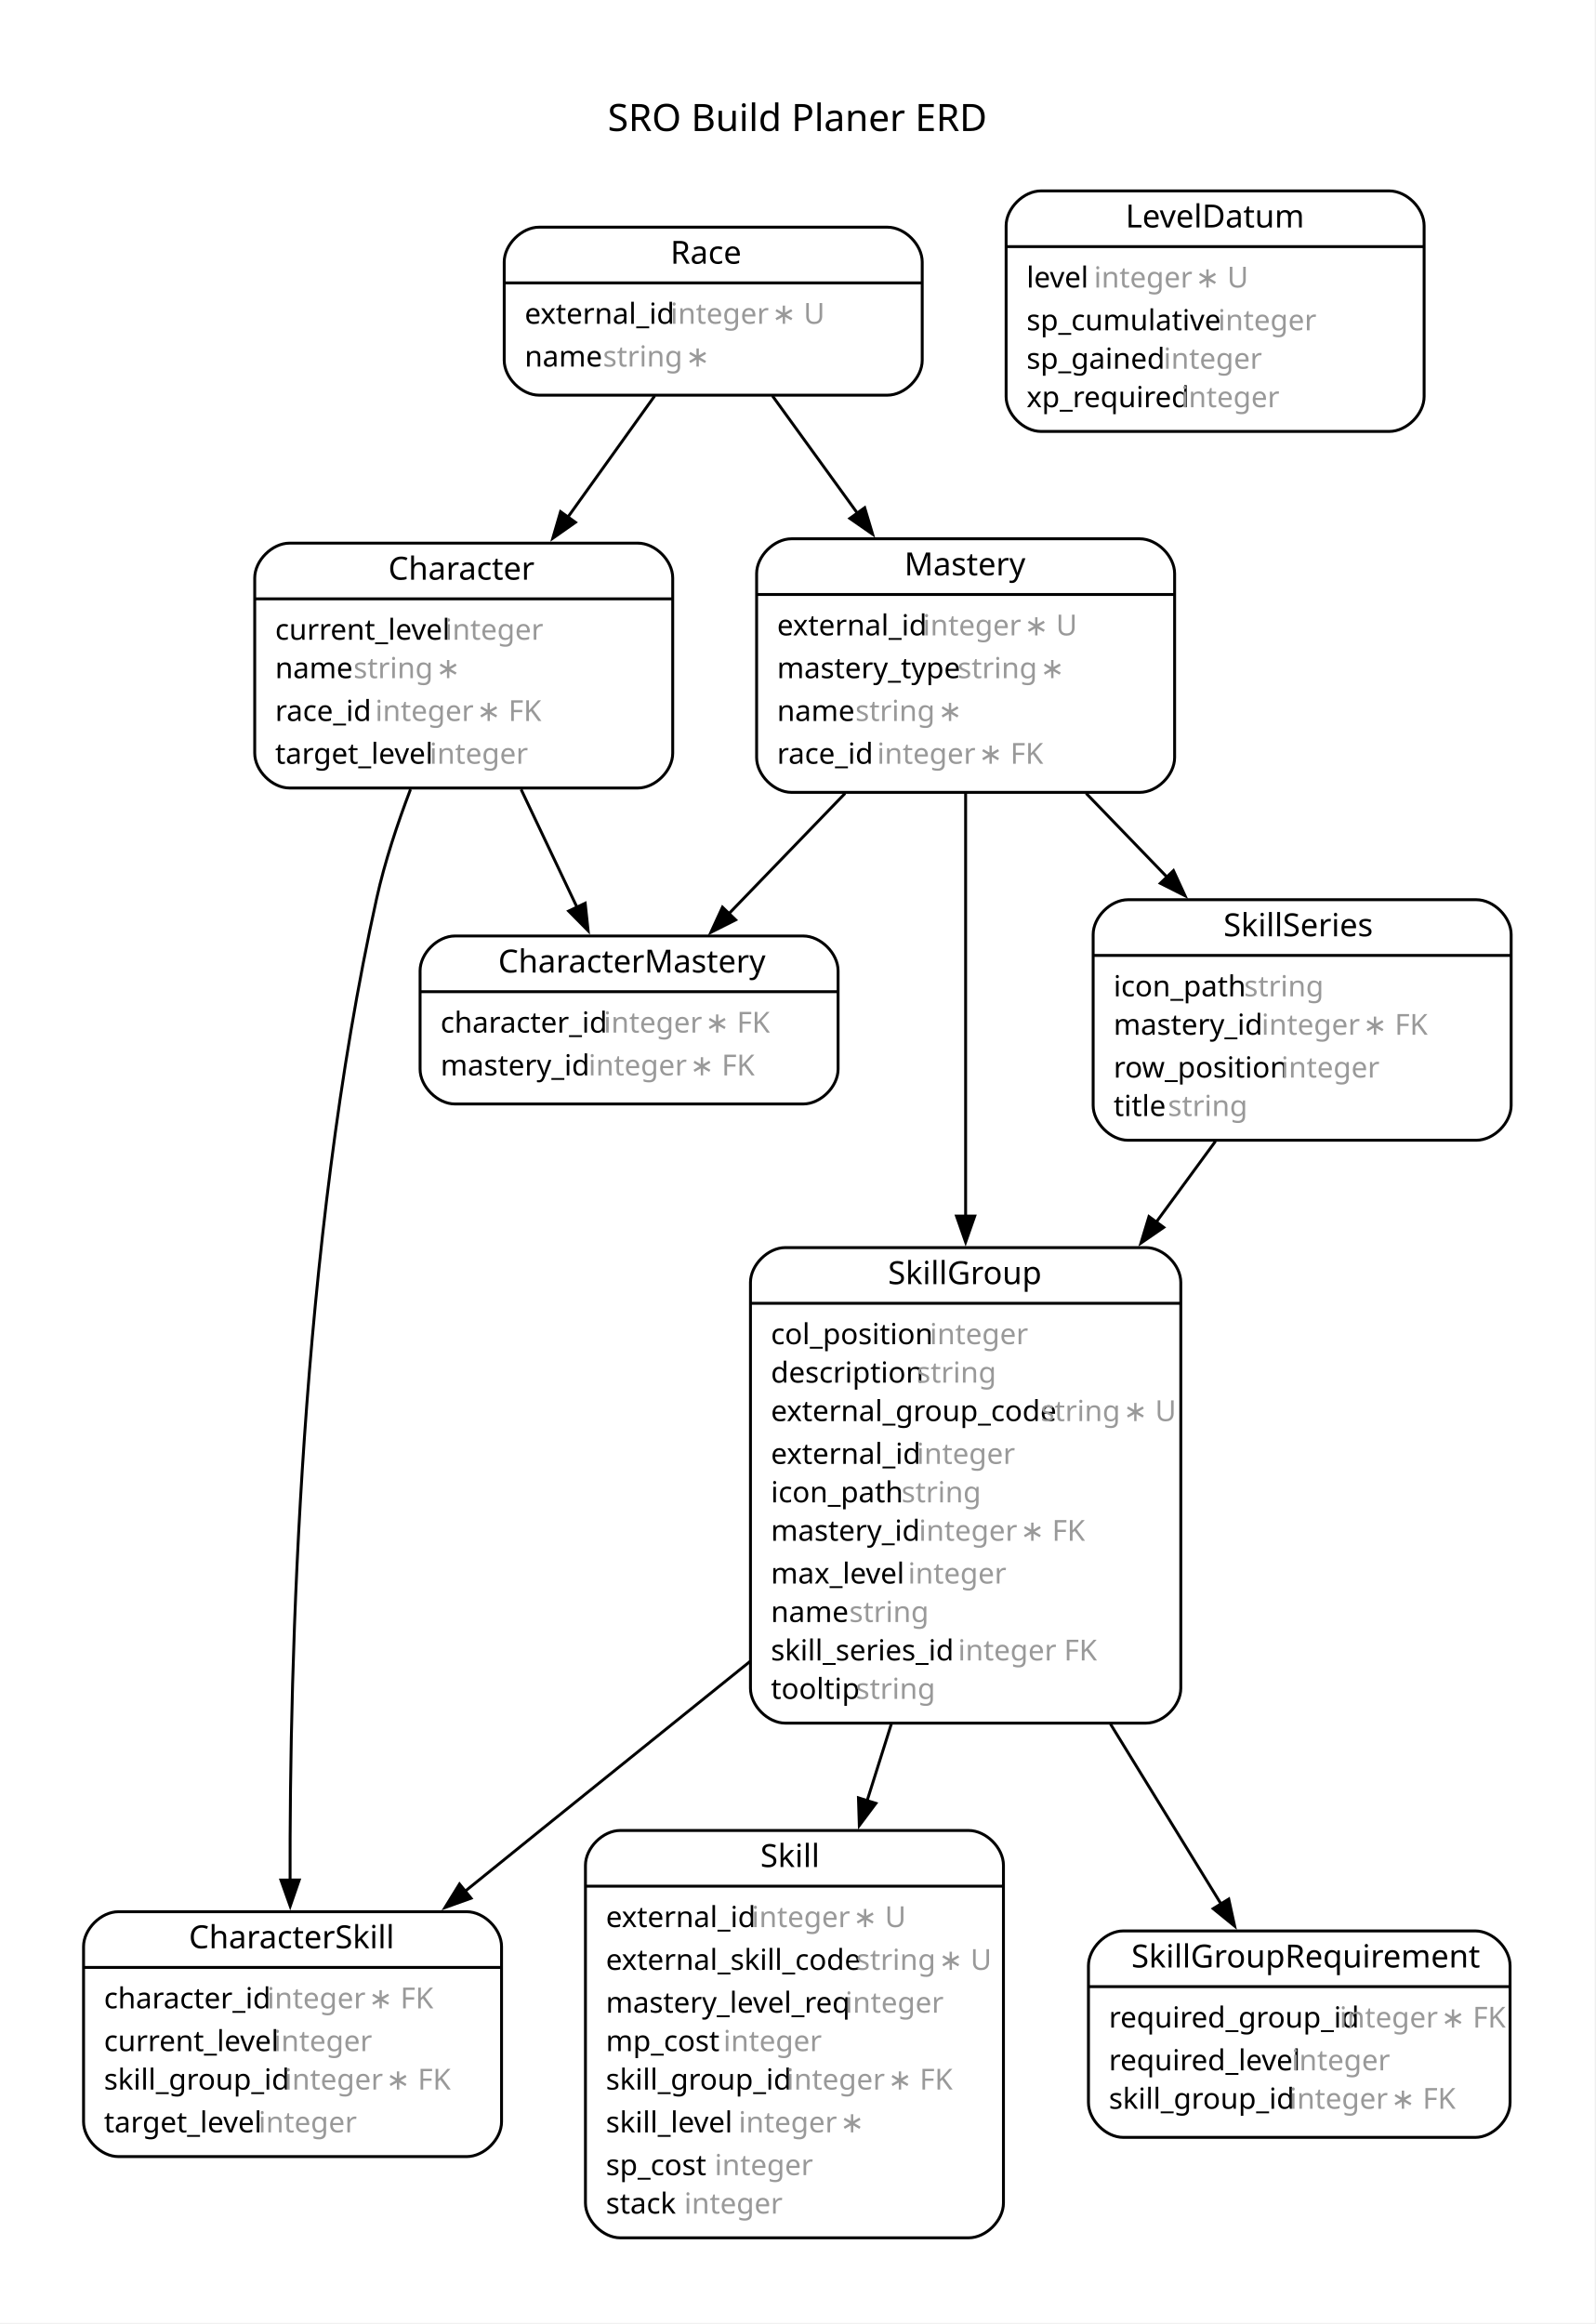
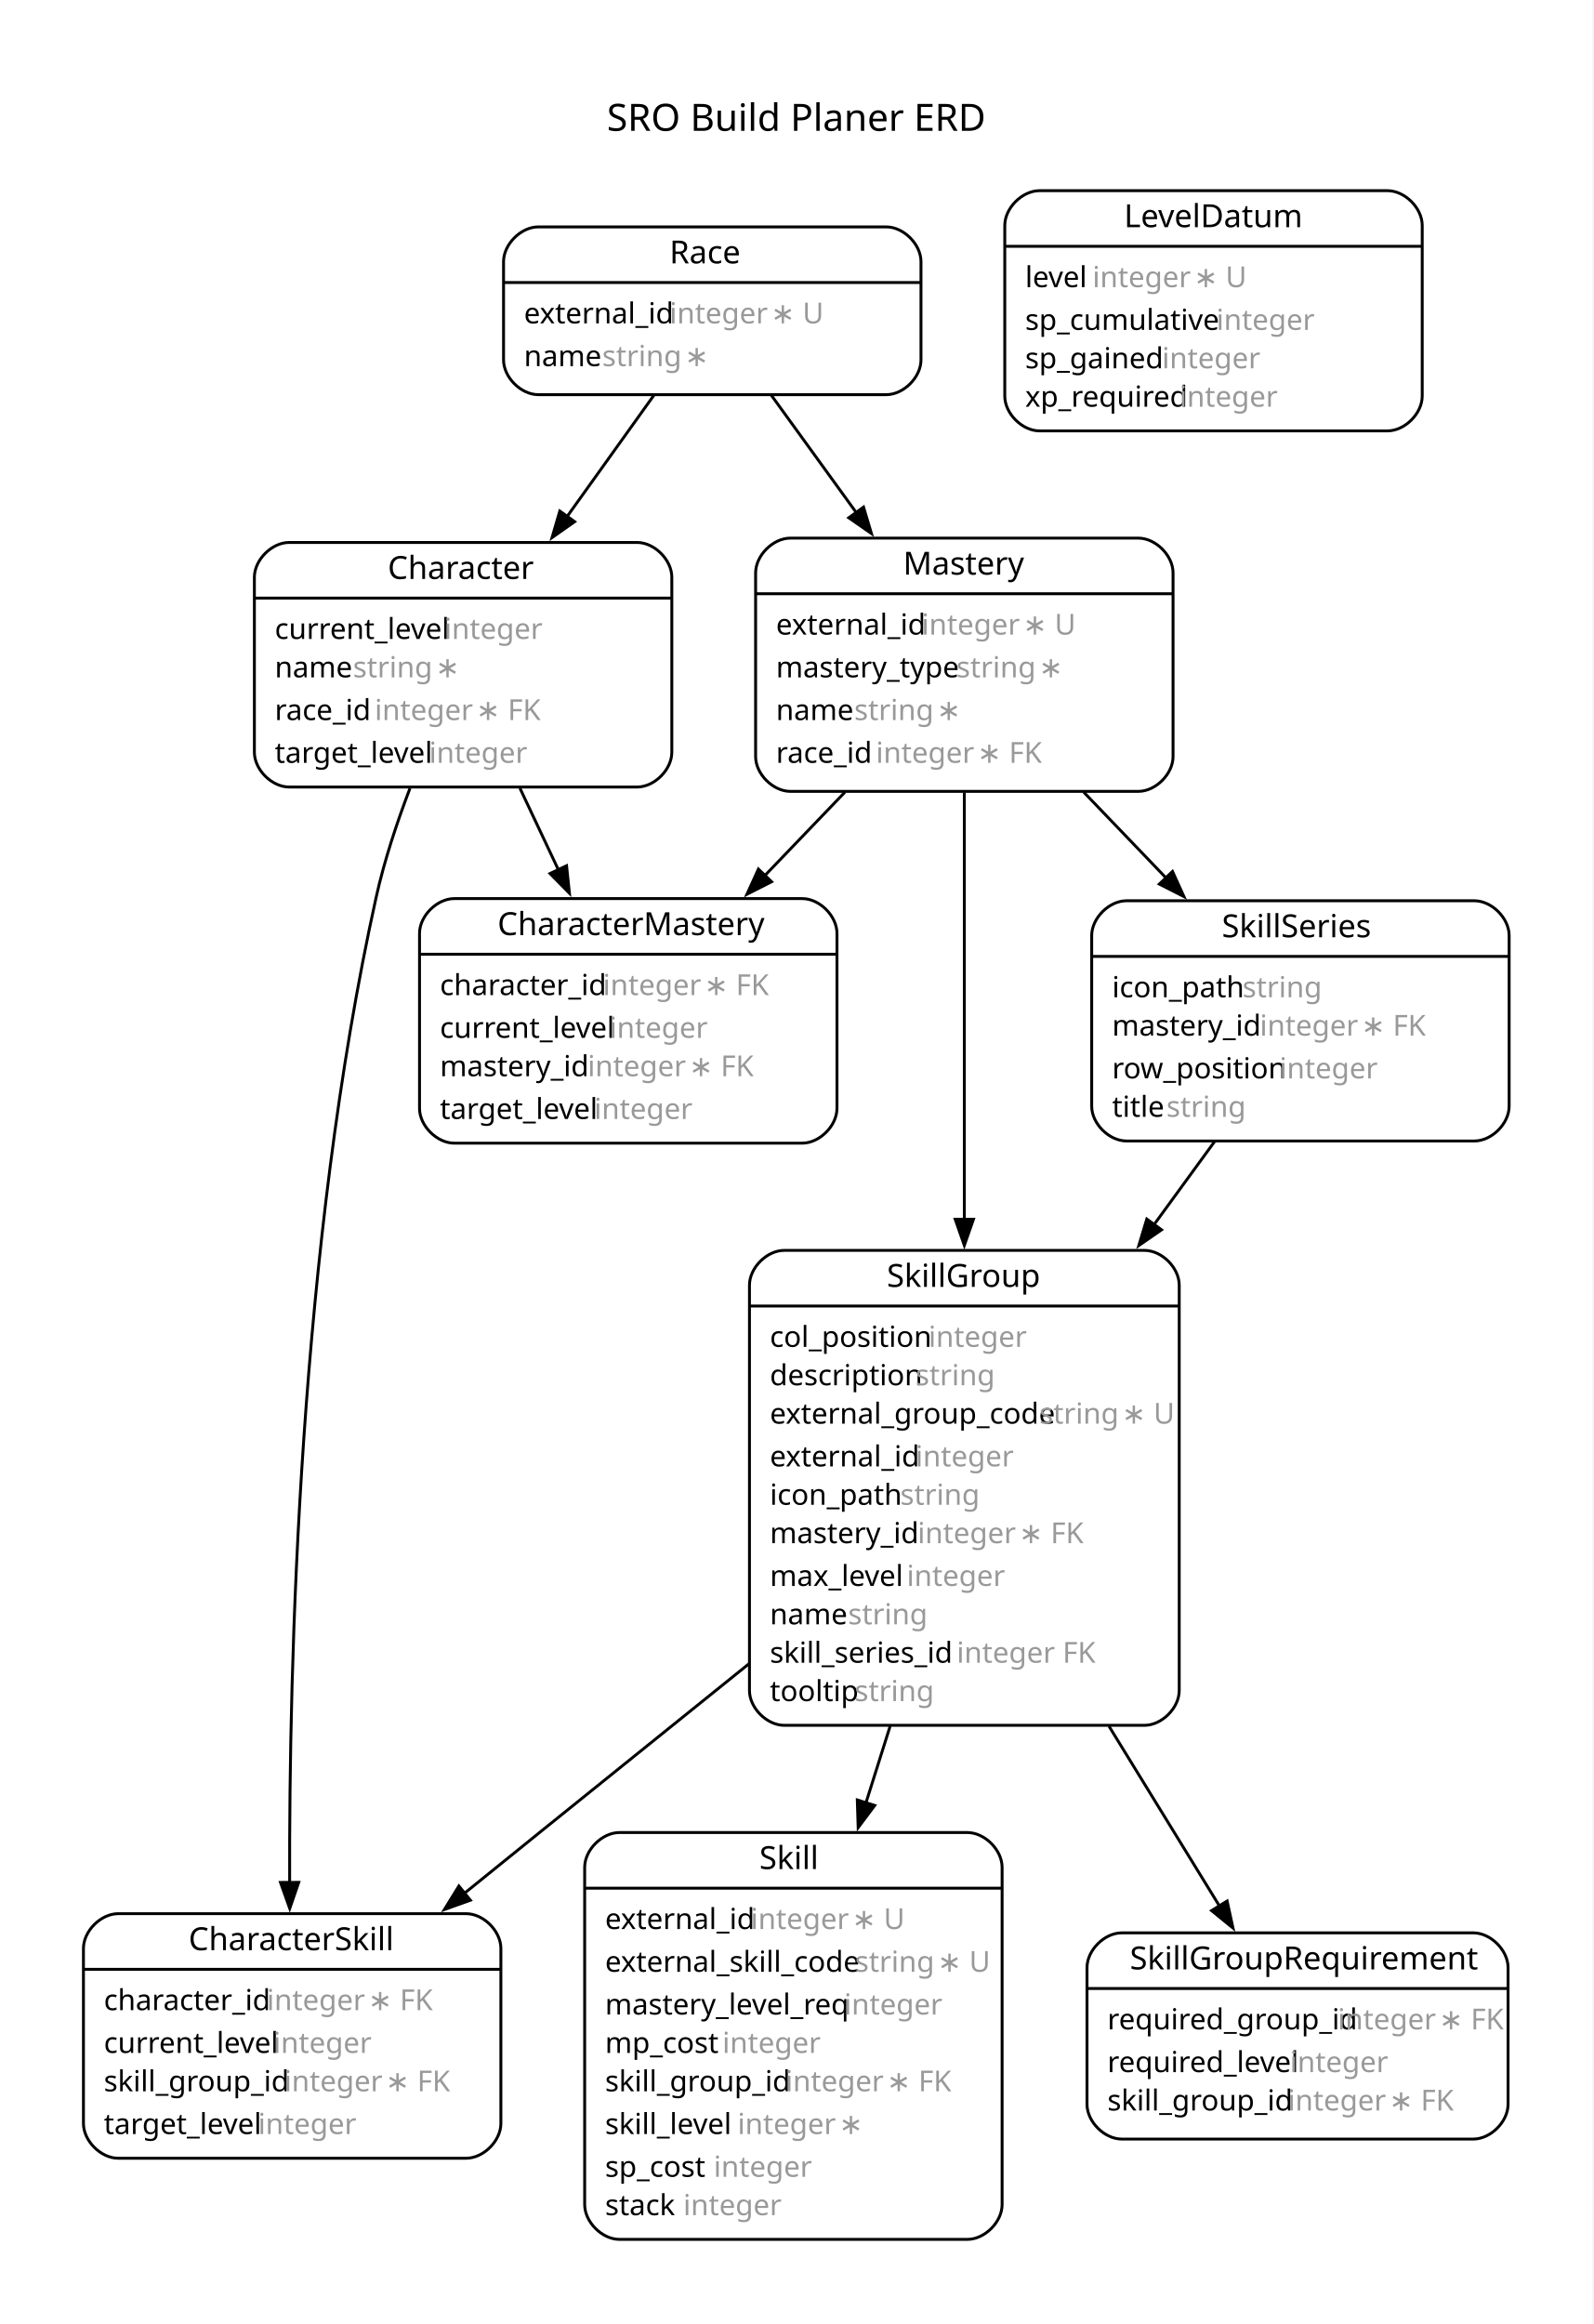
- <svg xmlns="http://www.w3.org/2000/svg" width="550pt" height="801pt" viewBox="0.00 0.00 550.00 801.00">
-   <g id="graph0" class="graph" transform="scale(1 1) rotate(0) translate(28.8 771.8)">
-     <polygon fill="white" stroke="none" points="-28.8,28.8 -28.8,-771.8 520.88,-771.8 520.88,28.8 -28.8,28.8" />
-     <text xml:space="preserve" text-anchor="middle" x="246.04" y="-726.65" font-family="Arial BoldMT" font-size="13.00">SRO Build Planer ERD</text>
+ <svg xmlns="http://www.w3.org/2000/svg" width="550pt" height="802pt" viewBox="0.00 0.00 550.00 802.00">
+   <g id="graph0" class="graph" transform="scale(1 1) rotate(0) translate(28.8 773.3)">
+     <polygon fill="white" stroke="none" points="-28.8,28.8 -28.8,-773.3 520.88,-773.3 520.88,28.8 -28.8,28.8" />
+     <text xml:space="preserve" text-anchor="middle" x="246.04" y="-728.15" font-family="Arial BoldMT" font-size="13.00">SRO Build Planer ERD</text>
    <g id="node1" class="node">
-       <path fill="none" stroke="black" d="M71,-500.2C71,-500.2 191.08,-500.2 191.08,-500.2 197.08,-500.2 203.08,-506.2 203.08,-512.2 203.08,-512.2 203.08,-572.6 203.08,-572.6 203.08,-578.6 197.08,-584.6 191.08,-584.6 191.08,-584.6 71,-584.6 71,-584.6 65,-584.6 59,-578.6 59,-572.6 59,-572.6 59,-512.2 59,-512.2 59,-506.2 65,-500.2 71,-500.2" />
-       <text xml:space="preserve" text-anchor="start" x="105.04" y="-572" font-family="Arial BoldMT" font-size="11.00">Character</text>
-       <polyline fill="none" stroke="black" points="59,-565.4 203.08,-565.4" />
-       <text xml:space="preserve" text-anchor="start" x="66.04" y="-551.3" font-family="ArialMT" font-size="10.00">current_level </text>
-       <text xml:space="preserve" text-anchor="start" x="124.54" y="-551.3" font-family="Arial ItalicMT" font-size="10.00" fill="#999999">integer</text>
-       <text xml:space="preserve" text-anchor="start" x="66.04" y="-538.05" font-family="ArialMT" font-size="10.00">name </text>
-       <text xml:space="preserve" text-anchor="start" x="93.04" y="-538.05" font-family="Arial ItalicMT" font-size="10.00" fill="#999999">string ∗</text>
-       <text xml:space="preserve" text-anchor="start" x="66.04" y="-523.3" font-family="ArialMT" font-size="10.00">race_id </text>
-       <text xml:space="preserve" text-anchor="start" x="100.54" y="-523.3" font-family="Arial ItalicMT" font-size="10.00" fill="#999999">integer ∗ FK</text>
-       <text xml:space="preserve" text-anchor="start" x="66.04" y="-508.55" font-family="ArialMT" font-size="10.00">target_level </text>
-       <text xml:space="preserve" text-anchor="start" x="119.29" y="-508.55" font-family="Arial ItalicMT" font-size="10.00" fill="#999999">integer</text>
+       <path fill="none" stroke="black" d="M71,-501.7C71,-501.7 191.08,-501.7 191.08,-501.7 197.08,-501.7 203.08,-507.7 203.08,-513.7 203.08,-513.7 203.08,-574.1 203.08,-574.1 203.08,-580.1 197.08,-586.1 191.08,-586.1 191.08,-586.1 71,-586.1 71,-586.1 65,-586.1 59,-580.1 59,-574.1 59,-574.1 59,-513.7 59,-513.7 59,-507.7 65,-501.7 71,-501.7" />
+       <text xml:space="preserve" text-anchor="start" x="105.04" y="-573.5" font-family="Arial BoldMT" font-size="11.00">Character</text>
+       <polyline fill="none" stroke="black" points="59,-566.9 203.08,-566.9" />
+       <text xml:space="preserve" text-anchor="start" x="66.04" y="-552.8" font-family="ArialMT" font-size="10.00">current_level </text>
+       <text xml:space="preserve" text-anchor="start" x="124.54" y="-552.8" font-family="Arial ItalicMT" font-size="10.00" fill="#999999">integer</text>
+       <text xml:space="preserve" text-anchor="start" x="66.04" y="-539.55" font-family="ArialMT" font-size="10.00">name </text>
+       <text xml:space="preserve" text-anchor="start" x="93.04" y="-539.55" font-family="Arial ItalicMT" font-size="10.00" fill="#999999">string ∗</text>
+       <text xml:space="preserve" text-anchor="start" x="66.04" y="-524.8" font-family="ArialMT" font-size="10.00">race_id </text>
+       <text xml:space="preserve" text-anchor="start" x="100.54" y="-524.8" font-family="Arial ItalicMT" font-size="10.00" fill="#999999">integer ∗ FK</text>
+       <text xml:space="preserve" text-anchor="start" x="66.04" y="-510.05" font-family="ArialMT" font-size="10.00">target_level </text>
+       <text xml:space="preserve" text-anchor="start" x="119.29" y="-510.05" font-family="Arial ItalicMT" font-size="10.00" fill="#999999">integer</text>
    </g>
    <g id="node2" class="node">
-       <path fill="none" stroke="black" d="M128,-391.3C128,-391.3 248.08,-391.3 248.08,-391.3 254.08,-391.3 260.08,-397.3 260.08,-403.3 260.08,-403.3 260.08,-437.2 260.08,-437.2 260.08,-443.2 254.08,-449.2 248.08,-449.2 248.08,-449.2 128,-449.2 128,-449.2 122,-449.2 116,-443.2 116,-437.2 116,-437.2 116,-403.3 116,-403.3 116,-397.3 122,-391.3 128,-391.3" />
-       <text xml:space="preserve" text-anchor="start" x="142.92" y="-436.6" font-family="Arial BoldMT" font-size="11.00">CharacterMastery</text>
-       <polyline fill="none" stroke="black" points="116,-430 260.08,-430" />
-       <text xml:space="preserve" text-anchor="start" x="123.04" y="-415.9" font-family="ArialMT" font-size="10.00">character_id </text>
-       <text xml:space="preserve" text-anchor="start" x="179.29" y="-415.9" font-family="Arial ItalicMT" font-size="10.00" fill="#999999">integer ∗ FK</text>
-       <text xml:space="preserve" text-anchor="start" x="123.04" y="-401.15" font-family="ArialMT" font-size="10.00">mastery_id </text>
-       <text xml:space="preserve" text-anchor="start" x="174.04" y="-401.15" font-family="Arial ItalicMT" font-size="10.00" fill="#999999">integer ∗ FK</text>
+       <path fill="none" stroke="black" d="M128,-378.8C128,-378.8 248.08,-378.8 248.08,-378.8 254.08,-378.8 260.08,-384.8 260.08,-390.8 260.08,-390.8 260.08,-451.2 260.08,-451.2 260.08,-457.2 254.08,-463.2 248.08,-463.2 248.08,-463.2 128,-463.2 128,-463.2 122,-463.2 116,-457.2 116,-451.2 116,-451.2 116,-390.8 116,-390.8 116,-384.8 122,-378.8 128,-378.8" />
+       <text xml:space="preserve" text-anchor="start" x="142.92" y="-450.6" font-family="Arial BoldMT" font-size="11.00">CharacterMastery</text>
+       <polyline fill="none" stroke="black" points="116,-444 260.08,-444" />
+       <text xml:space="preserve" text-anchor="start" x="123.04" y="-429.9" font-family="ArialMT" font-size="10.00">character_id </text>
+       <text xml:space="preserve" text-anchor="start" x="179.29" y="-429.9" font-family="Arial ItalicMT" font-size="10.00" fill="#999999">integer ∗ FK</text>
+       <text xml:space="preserve" text-anchor="start" x="123.04" y="-415.15" font-family="ArialMT" font-size="10.00">current_level </text>
+       <text xml:space="preserve" text-anchor="start" x="181.54" y="-415.15" font-family="Arial ItalicMT" font-size="10.00" fill="#999999">integer</text>
+       <text xml:space="preserve" text-anchor="start" x="123.04" y="-401.9" font-family="ArialMT" font-size="10.00">mastery_id </text>
+       <text xml:space="preserve" text-anchor="start" x="174.04" y="-401.9" font-family="Arial ItalicMT" font-size="10.00" fill="#999999">integer ∗ FK</text>
+       <text xml:space="preserve" text-anchor="start" x="123.04" y="-387.15" font-family="ArialMT" font-size="10.00">target_level </text>
+       <text xml:space="preserve" text-anchor="start" x="176.29" y="-387.15" font-family="Arial ItalicMT" font-size="10.00" fill="#999999">integer</text>
    </g>
    <g id="edge11" class="edge">
-       <path fill="none" stroke="black" d="M150.82,-499.71C157.13,-486.41 164.07,-471.77 170.24,-458.77" />
-       <polygon fill="black" stroke="black" points="172.91,-460.49 173.92,-451.01 167.22,-457.79 172.91,-460.49" />
+       <path fill="none" stroke="black" d="M150.66,-501.29C154.96,-492.17 159.55,-482.42 164,-472.98" />
+       <polygon fill="black" stroke="black" points="166.75,-474.54 167.74,-465.05 161.05,-471.85 166.75,-474.54" />
    </g>
    <g id="node3" class="node">
      <path fill="none" stroke="black" d="M12,-28.5C12,-28.5 132.08,-28.5 132.08,-28.5 138.08,-28.5 144.08,-34.5 144.08,-40.5 144.08,-40.5 144.08,-100.9 144.08,-100.9 144.08,-106.9 138.08,-112.9 132.08,-112.9 132.08,-112.9 12,-112.9 12,-112.9 6,-112.9 0,-106.9 0,-100.9 0,-100.9 0,-40.5 0,-40.5 0,-34.5 6,-28.5 12,-28.5" />
      <text xml:space="preserve" text-anchor="start" x="36.29" y="-100.3" font-family="Arial BoldMT" font-size="11.00">CharacterSkill</text>
      <polyline fill="none" stroke="black" points="0,-93.7 144.08,-93.7" />
      <text xml:space="preserve" text-anchor="start" x="7.04" y="-79.6" font-family="ArialMT" font-size="10.00">character_id </text>
      <text xml:space="preserve" text-anchor="start" x="63.29" y="-79.6" font-family="Arial ItalicMT" font-size="10.00" fill="#999999">integer ∗ FK</text>
      <text xml:space="preserve" text-anchor="start" x="7.04" y="-64.85" font-family="ArialMT" font-size="10.00">current_level </text>
      <text xml:space="preserve" text-anchor="start" x="65.54" y="-64.85" font-family="Arial ItalicMT" font-size="10.00" fill="#999999">integer</text>
      <text xml:space="preserve" text-anchor="start" x="7.04" y="-51.6" font-family="ArialMT" font-size="10.00">skill_group_id </text>
      <text xml:space="preserve" text-anchor="start" x="69.29" y="-51.6" font-family="Arial ItalicMT" font-size="10.00" fill="#999999">integer ∗ FK</text>
      <text xml:space="preserve" text-anchor="start" x="7.04" y="-36.85" font-family="ArialMT" font-size="10.00">target_level </text>
      <text xml:space="preserve" text-anchor="start" x="60.29" y="-36.85" font-family="Arial ItalicMT" font-size="10.00" fill="#999999">integer</text>
    </g>
    <g id="edge10" class="edge">
-       <path fill="none" stroke="black" d="M112.7,-499.75C108.16,-487.84 103.81,-474.69 101.04,-462.2 74.63,-343.03 71,-198.92 71.19,-123.49" />
-       <polygon fill="black" stroke="black" points="74.34,-123.84 71.23,-114.82 68.04,-123.81 74.34,-123.84" />
+       <path fill="none" stroke="black" d="M112.7,-501.25C108.16,-489.34 103.81,-476.19 101.04,-463.7 74.51,-343.91 70.94,-199.03 71.17,-123.38" />
+       <polygon fill="black" stroke="black" points="74.31,-123.71 71.21,-114.69 68.01,-123.68 74.31,-123.71" />
    </g>
    <g id="node4" class="node">
-       <path fill="none" stroke="black" d="M330,-623.1C330,-623.1 450.08,-623.1 450.08,-623.1 456.08,-623.1 462.08,-629.1 462.08,-635.1 462.08,-635.1 462.08,-694 462.08,-694 462.08,-700 456.08,-706 450.08,-706 450.08,-706 330,-706 330,-706 324,-706 318,-700 318,-694 318,-694 318,-635.1 318,-635.1 318,-629.1 324,-623.1 330,-623.1" />
-       <text xml:space="preserve" text-anchor="start" x="359.17" y="-693.4" font-family="Arial BoldMT" font-size="11.00">LevelDatum</text>
-       <polyline fill="none" stroke="black" points="318,-686.8 462.08,-686.8" />
-       <text xml:space="preserve" text-anchor="start" x="325.04" y="-672.7" font-family="ArialMT" font-size="10.00">level </text>
-       <text xml:space="preserve" text-anchor="start" x="348.29" y="-672.7" font-family="Arial ItalicMT" font-size="10.00" fill="#999999">integer ∗ U</text>
-       <text xml:space="preserve" text-anchor="start" x="325.04" y="-657.95" font-family="ArialMT" font-size="10.00">sp_cumulative </text>
-       <text xml:space="preserve" text-anchor="start" x="391.04" y="-657.95" font-family="Arial ItalicMT" font-size="10.00" fill="#999999">integer</text>
-       <text xml:space="preserve" text-anchor="start" x="325.04" y="-644.7" font-family="ArialMT" font-size="10.00">sp_gained </text>
-       <text xml:space="preserve" text-anchor="start" x="372.29" y="-644.7" font-family="Arial ItalicMT" font-size="10.00" fill="#999999">integer</text>
-       <text xml:space="preserve" text-anchor="start" x="325.04" y="-631.45" font-family="ArialMT" font-size="10.00">xp_required </text>
-       <text xml:space="preserve" text-anchor="start" x="378.29" y="-631.45" font-family="Arial ItalicMT" font-size="10.00" fill="#999999">integer</text>
+       <path fill="none" stroke="black" d="M330,-624.6C330,-624.6 450.08,-624.6 450.08,-624.6 456.08,-624.6 462.08,-630.6 462.08,-636.6 462.08,-636.6 462.08,-695.5 462.08,-695.5 462.08,-701.5 456.08,-707.5 450.08,-707.5 450.08,-707.5 330,-707.5 330,-707.5 324,-707.5 318,-701.5 318,-695.5 318,-695.5 318,-636.6 318,-636.6 318,-630.6 324,-624.6 330,-624.6" />
+       <text xml:space="preserve" text-anchor="start" x="359.17" y="-694.9" font-family="Arial BoldMT" font-size="11.00">LevelDatum</text>
+       <polyline fill="none" stroke="black" points="318,-688.3 462.08,-688.3" />
+       <text xml:space="preserve" text-anchor="start" x="325.04" y="-674.2" font-family="ArialMT" font-size="10.00">level </text>
+       <text xml:space="preserve" text-anchor="start" x="348.29" y="-674.2" font-family="Arial ItalicMT" font-size="10.00" fill="#999999">integer ∗ U</text>
+       <text xml:space="preserve" text-anchor="start" x="325.04" y="-659.45" font-family="ArialMT" font-size="10.00">sp_cumulative </text>
+       <text xml:space="preserve" text-anchor="start" x="391.04" y="-659.45" font-family="Arial ItalicMT" font-size="10.00" fill="#999999">integer</text>
+       <text xml:space="preserve" text-anchor="start" x="325.04" y="-646.2" font-family="ArialMT" font-size="10.00">sp_gained </text>
+       <text xml:space="preserve" text-anchor="start" x="372.29" y="-646.2" font-family="Arial ItalicMT" font-size="10.00" fill="#999999">integer</text>
+       <text xml:space="preserve" text-anchor="start" x="325.04" y="-632.95" font-family="ArialMT" font-size="10.00">xp_required </text>
+       <text xml:space="preserve" text-anchor="start" x="378.29" y="-632.95" font-family="Arial ItalicMT" font-size="10.00" fill="#999999">integer</text>
    </g>
    <g id="node5" class="node">
-       <path fill="none" stroke="black" d="M244,-498.7C244,-498.7 364.08,-498.7 364.08,-498.7 370.08,-498.7 376.08,-504.7 376.08,-510.7 376.08,-510.7 376.08,-574.1 376.08,-574.1 376.08,-580.1 370.08,-586.1 364.08,-586.1 364.08,-586.1 244,-586.1 244,-586.1 238,-586.1 232,-580.1 232,-574.1 232,-574.1 232,-510.7 232,-510.7 232,-504.7 238,-498.7 244,-498.7" />
-       <text xml:space="preserve" text-anchor="start" x="282.92" y="-573.5" font-family="Arial BoldMT" font-size="11.00">Mastery</text>
-       <polyline fill="none" stroke="black" points="232,-566.9 376.08,-566.9" />
-       <text xml:space="preserve" text-anchor="start" x="239.04" y="-552.8" font-family="ArialMT" font-size="10.00">external_id </text>
-       <text xml:space="preserve" text-anchor="start" x="289.29" y="-552.8" font-family="Arial ItalicMT" font-size="10.00" fill="#999999">integer ∗ U</text>
-       <text xml:space="preserve" text-anchor="start" x="239.04" y="-538.05" font-family="ArialMT" font-size="10.00">mastery_type </text>
-       <text xml:space="preserve" text-anchor="start" x="301.29" y="-538.05" font-family="Arial ItalicMT" font-size="10.00" fill="#999999">string ∗</text>
-       <text xml:space="preserve" text-anchor="start" x="239.04" y="-523.3" font-family="ArialMT" font-size="10.00">name </text>
-       <text xml:space="preserve" text-anchor="start" x="266.04" y="-523.3" font-family="Arial ItalicMT" font-size="10.00" fill="#999999">string ∗</text>
-       <text xml:space="preserve" text-anchor="start" x="239.04" y="-508.55" font-family="ArialMT" font-size="10.00">race_id </text>
-       <text xml:space="preserve" text-anchor="start" x="273.54" y="-508.55" font-family="Arial ItalicMT" font-size="10.00" fill="#999999">integer ∗ FK</text>
+       <path fill="none" stroke="black" d="M244,-500.2C244,-500.2 364.08,-500.2 364.08,-500.2 370.08,-500.2 376.08,-506.2 376.08,-512.2 376.08,-512.2 376.08,-575.6 376.08,-575.6 376.08,-581.6 370.08,-587.6 364.08,-587.6 364.08,-587.6 244,-587.6 244,-587.6 238,-587.6 232,-581.6 232,-575.6 232,-575.6 232,-512.2 232,-512.2 232,-506.2 238,-500.2 244,-500.2" />
+       <text xml:space="preserve" text-anchor="start" x="282.92" y="-575" font-family="Arial BoldMT" font-size="11.00">Mastery</text>
+       <polyline fill="none" stroke="black" points="232,-568.4 376.08,-568.4" />
+       <text xml:space="preserve" text-anchor="start" x="239.04" y="-554.3" font-family="ArialMT" font-size="10.00">external_id </text>
+       <text xml:space="preserve" text-anchor="start" x="289.29" y="-554.3" font-family="Arial ItalicMT" font-size="10.00" fill="#999999">integer ∗ U</text>
+       <text xml:space="preserve" text-anchor="start" x="239.04" y="-539.55" font-family="ArialMT" font-size="10.00">mastery_type </text>
+       <text xml:space="preserve" text-anchor="start" x="301.29" y="-539.55" font-family="Arial ItalicMT" font-size="10.00" fill="#999999">string ∗</text>
+       <text xml:space="preserve" text-anchor="start" x="239.04" y="-524.8" font-family="ArialMT" font-size="10.00">name </text>
+       <text xml:space="preserve" text-anchor="start" x="266.04" y="-524.8" font-family="Arial ItalicMT" font-size="10.00" fill="#999999">string ∗</text>
+       <text xml:space="preserve" text-anchor="start" x="239.04" y="-510.05" font-family="ArialMT" font-size="10.00">race_id </text>
+       <text xml:space="preserve" text-anchor="start" x="273.54" y="-510.05" font-family="Arial ItalicMT" font-size="10.00" fill="#999999">integer ∗ FK</text>
    </g>
    <g id="edge9" class="edge">
-       <path fill="none" stroke="black" d="M262.49,-498.36C249.34,-484.74 234.96,-469.84 222.37,-456.81" />
-       <polygon fill="black" stroke="black" points="224.76,-454.75 216.24,-450.46 220.23,-459.12 224.76,-454.75" />
+       <path fill="none" stroke="black" d="M262.82,-499.93C253.88,-490.62 244.35,-480.69 235.2,-471.16" />
+       <polygon fill="black" stroke="black" points="237.52,-469.02 229.01,-464.7 232.97,-473.38 237.52,-469.02" />
    </g>
    <g id="node8" class="node">
      <path fill="none" stroke="black" d="M241.88,-177.9C241.88,-177.9 366.21,-177.9 366.21,-177.9 372.21,-177.9 378.21,-183.9 378.21,-189.9 378.21,-189.9 378.21,-329.8 378.21,-329.8 378.21,-335.8 372.21,-341.8 366.21,-341.8 366.21,-341.8 241.88,-341.8 241.88,-341.8 235.88,-341.8 229.88,-335.8 229.88,-329.8 229.88,-329.8 229.88,-189.9 229.88,-189.9 229.88,-183.9 235.88,-177.9 241.88,-177.9" />
      <text xml:space="preserve" text-anchor="start" x="277.29" y="-329.2" font-family="Arial BoldMT" font-size="11.00">SkillGroup</text>
      <polyline fill="none" stroke="black" points="229.88,-322.6 378.21,-322.6" />
      <text xml:space="preserve" text-anchor="start" x="236.92" y="-308.5" font-family="ArialMT" font-size="10.00">col_position </text>
      <text xml:space="preserve" text-anchor="start" x="291.67" y="-308.5" font-family="Arial ItalicMT" font-size="10.00" fill="#999999">integer</text>
      <text xml:space="preserve" text-anchor="start" x="236.92" y="-295.25" font-family="ArialMT" font-size="10.00">description </text>
      <text xml:space="preserve" text-anchor="start" x="287.17" y="-295.25" font-family="Arial ItalicMT" font-size="10.00" fill="#999999">string</text>
      <text xml:space="preserve" text-anchor="start" x="236.92" y="-282" font-family="ArialMT" font-size="10.00">external_group_code </text>
      <text xml:space="preserve" text-anchor="start" x="329.92" y="-282" font-family="Arial ItalicMT" font-size="10.00" fill="#999999">string ∗ U</text>
      <text xml:space="preserve" text-anchor="start" x="236.92" y="-267.25" font-family="ArialMT" font-size="10.00">external_id </text>
      <text xml:space="preserve" text-anchor="start" x="287.17" y="-267.25" font-family="Arial ItalicMT" font-size="10.00" fill="#999999">integer</text>
      <text xml:space="preserve" text-anchor="start" x="236.92" y="-254" font-family="ArialMT" font-size="10.00">icon_path </text>
      <text xml:space="preserve" text-anchor="start" x="281.92" y="-254" font-family="Arial ItalicMT" font-size="10.00" fill="#999999">string</text>
      <text xml:space="preserve" text-anchor="start" x="236.92" y="-240.75" font-family="ArialMT" font-size="10.00">mastery_id </text>
      <text xml:space="preserve" text-anchor="start" x="287.92" y="-240.75" font-family="Arial ItalicMT" font-size="10.00" fill="#999999">integer ∗ FK</text>
      <text xml:space="preserve" text-anchor="start" x="236.92" y="-226" font-family="ArialMT" font-size="10.00">max_level </text>
      <text xml:space="preserve" text-anchor="start" x="284.17" y="-226" font-family="Arial ItalicMT" font-size="10.00" fill="#999999">integer</text>
      <text xml:space="preserve" text-anchor="start" x="236.92" y="-212.75" font-family="ArialMT" font-size="10.00">name </text>
      <text xml:space="preserve" text-anchor="start" x="263.92" y="-212.75" font-family="Arial ItalicMT" font-size="10.00" fill="#999999">string</text>
      <text xml:space="preserve" text-anchor="start" x="236.92" y="-199.5" font-family="ArialMT" font-size="10.00">skill_series_id </text>
      <text xml:space="preserve" text-anchor="start" x="301.42" y="-199.5" font-family="Arial ItalicMT" font-size="10.00" fill="#999999">integer FK</text>
      <text xml:space="preserve" text-anchor="start" x="236.92" y="-186.25" font-family="ArialMT" font-size="10.00">tooltip </text>
      <text xml:space="preserve" text-anchor="start" x="266.17" y="-186.25" font-family="Arial ItalicMT" font-size="10.00" fill="#999999">string</text>
    </g>
    <g id="edge4" class="edge">
-       <path fill="none" stroke="black" d="M304.04,-498.49C304.04,-459.79 304.04,-401.6 304.04,-352.49" />
-       <polygon fill="black" stroke="black" points="307.19,-352.67 304.04,-343.67 300.89,-352.67 307.19,-352.67" />
+       <path fill="none" stroke="black" d="M304.04,-499.76C304.04,-460.71 304.04,-401.92 304.04,-352.43" />
+       <polygon fill="black" stroke="black" points="307.19,-352.53 304.04,-343.53 300.89,-352.53 307.19,-352.53" />
    </g>
    <g id="node10" class="node">
-       <path fill="none" stroke="black" d="M360,-378.8C360,-378.8 480.08,-378.8 480.08,-378.8 486.08,-378.8 492.08,-384.8 492.08,-390.8 492.08,-390.8 492.08,-449.7 492.08,-449.7 492.08,-455.7 486.08,-461.7 480.08,-461.7 480.08,-461.7 360,-461.7 360,-461.7 354,-461.7 348,-455.7 348,-449.7 348,-449.7 348,-390.8 348,-390.8 348,-384.8 354,-378.8 360,-378.8" />
-       <text xml:space="preserve" text-anchor="start" x="392.92" y="-449.1" font-family="Arial BoldMT" font-size="11.00">SkillSeries</text>
-       <polyline fill="none" stroke="black" points="348,-442.5 492.08,-442.5" />
-       <text xml:space="preserve" text-anchor="start" x="355.04" y="-428.4" font-family="ArialMT" font-size="10.00">icon_path </text>
-       <text xml:space="preserve" text-anchor="start" x="400.04" y="-428.4" font-family="Arial ItalicMT" font-size="10.00" fill="#999999">string</text>
-       <text xml:space="preserve" text-anchor="start" x="355.04" y="-415.15" font-family="ArialMT" font-size="10.00">mastery_id </text>
-       <text xml:space="preserve" text-anchor="start" x="406.04" y="-415.15" font-family="Arial ItalicMT" font-size="10.00" fill="#999999">integer ∗ FK</text>
-       <text xml:space="preserve" text-anchor="start" x="355.04" y="-400.4" font-family="ArialMT" font-size="10.00">row_position </text>
-       <text xml:space="preserve" text-anchor="start" x="412.79" y="-400.4" font-family="Arial ItalicMT" font-size="10.00" fill="#999999">integer</text>
-       <text xml:space="preserve" text-anchor="start" x="355.04" y="-387.15" font-family="ArialMT" font-size="10.00">title </text>
-       <text xml:space="preserve" text-anchor="start" x="373.79" y="-387.15" font-family="Arial ItalicMT" font-size="10.00" fill="#999999">string</text>
+       <path fill="none" stroke="black" d="M360,-379.55C360,-379.55 480.08,-379.55 480.08,-379.55 486.08,-379.55 492.08,-385.55 492.08,-391.55 492.08,-391.55 492.08,-450.45 492.08,-450.45 492.08,-456.45 486.08,-462.45 480.08,-462.45 480.08,-462.45 360,-462.45 360,-462.45 354,-462.45 348,-456.45 348,-450.45 348,-450.45 348,-391.55 348,-391.55 348,-385.55 354,-379.55 360,-379.55" />
+       <text xml:space="preserve" text-anchor="start" x="392.92" y="-449.85" font-family="Arial BoldMT" font-size="11.00">SkillSeries</text>
+       <polyline fill="none" stroke="black" points="348,-443.25 492.08,-443.25" />
+       <text xml:space="preserve" text-anchor="start" x="355.04" y="-429.15" font-family="ArialMT" font-size="10.00">icon_path </text>
+       <text xml:space="preserve" text-anchor="start" x="400.04" y="-429.15" font-family="Arial ItalicMT" font-size="10.00" fill="#999999">string</text>
+       <text xml:space="preserve" text-anchor="start" x="355.04" y="-415.9" font-family="ArialMT" font-size="10.00">mastery_id </text>
+       <text xml:space="preserve" text-anchor="start" x="406.04" y="-415.9" font-family="Arial ItalicMT" font-size="10.00" fill="#999999">integer ∗ FK</text>
+       <text xml:space="preserve" text-anchor="start" x="355.04" y="-401.15" font-family="ArialMT" font-size="10.00">row_position </text>
+       <text xml:space="preserve" text-anchor="start" x="412.79" y="-401.15" font-family="Arial ItalicMT" font-size="10.00" fill="#999999">integer</text>
+       <text xml:space="preserve" text-anchor="start" x="355.04" y="-387.9" font-family="ArialMT" font-size="10.00">title </text>
+       <text xml:space="preserve" text-anchor="start" x="373.79" y="-387.9" font-family="Arial ItalicMT" font-size="10.00" fill="#999999">string</text>
    </g>
    <g id="edge1" class="edge">
-       <path fill="none" stroke="black" d="M345.59,-498.36C354.62,-489.01 364.23,-479.06 373.44,-469.52" />
-       <polygon fill="black" stroke="black" points="375.68,-471.73 379.67,-463.07 371.15,-467.36 375.68,-471.73" />
+       <path fill="none" stroke="black" d="M345.26,-499.93C354.5,-490.31 364.36,-480.03 373.78,-470.21" />
+       <polygon fill="black" stroke="black" points="375.89,-472.57 379.84,-463.89 371.34,-468.21 375.89,-472.57" />
    </g>
    <g id="node6" class="node">
-       <path fill="none" stroke="black" d="M157,-635.6C157,-635.6 277.08,-635.6 277.08,-635.6 283.08,-635.6 289.08,-641.6 289.08,-647.6 289.08,-647.6 289.08,-681.5 289.08,-681.5 289.08,-687.5 283.08,-693.5 277.08,-693.5 277.08,-693.5 157,-693.5 157,-693.5 151,-693.5 145,-687.5 145,-681.5 145,-681.5 145,-647.6 145,-647.6 145,-641.6 151,-635.6 157,-635.6" />
-       <text xml:space="preserve" text-anchor="start" x="202.29" y="-680.9" font-family="Arial BoldMT" font-size="11.00">Race</text>
-       <polyline fill="none" stroke="black" points="145,-674.3 289.08,-674.3" />
-       <text xml:space="preserve" text-anchor="start" x="152.04" y="-660.2" font-family="ArialMT" font-size="10.00">external_id </text>
-       <text xml:space="preserve" text-anchor="start" x="202.29" y="-660.2" font-family="Arial ItalicMT" font-size="10.00" fill="#999999">integer ∗ U</text>
-       <text xml:space="preserve" text-anchor="start" x="152.04" y="-645.45" font-family="ArialMT" font-size="10.00">name </text>
-       <text xml:space="preserve" text-anchor="start" x="179.04" y="-645.45" font-family="Arial ItalicMT" font-size="10.00" fill="#999999">string ∗</text>
+       <path fill="none" stroke="black" d="M157,-637.1C157,-637.1 277.08,-637.1 277.08,-637.1 283.08,-637.1 289.08,-643.1 289.08,-649.1 289.08,-649.1 289.08,-683 289.08,-683 289.08,-689 283.08,-695 277.08,-695 277.08,-695 157,-695 157,-695 151,-695 145,-689 145,-683 145,-683 145,-649.1 145,-649.1 145,-643.1 151,-637.1 157,-637.1" />
+       <text xml:space="preserve" text-anchor="start" x="202.29" y="-682.4" font-family="Arial BoldMT" font-size="11.00">Race</text>
+       <polyline fill="none" stroke="black" points="145,-675.8 289.08,-675.8" />
+       <text xml:space="preserve" text-anchor="start" x="152.04" y="-661.7" font-family="ArialMT" font-size="10.00">external_id </text>
+       <text xml:space="preserve" text-anchor="start" x="202.29" y="-661.7" font-family="Arial ItalicMT" font-size="10.00" fill="#999999">integer ∗ U</text>
+       <text xml:space="preserve" text-anchor="start" x="152.04" y="-646.95" font-family="ArialMT" font-size="10.00">name </text>
+       <text xml:space="preserve" text-anchor="start" x="179.04" y="-646.95" font-family="Arial ItalicMT" font-size="10.00" fill="#999999">string ∗</text>
    </g>
    <g id="edge8" class="edge">
-       <path fill="none" stroke="black" d="M196.88,-635.38C187.91,-622.86 177.08,-607.73 166.82,-593.39" />
-       <polygon fill="black" stroke="black" points="169.54,-591.77 161.74,-586.29 164.42,-595.44 169.54,-591.77" />
+       <path fill="none" stroke="black" d="M196.88,-636.88C187.91,-624.36 177.08,-609.23 166.82,-594.89" />
+       <polygon fill="black" stroke="black" points="169.54,-593.27 161.74,-587.79 164.42,-596.94 169.54,-593.27" />
    </g>
    <g id="edge7" class="edge">
-       <path fill="none" stroke="black" d="M237.44,-635.38C246.25,-623.2 256.85,-608.56 266.98,-594.58" />
-       <polygon fill="black" stroke="black" points="269.25,-596.81 271.98,-587.68 264.15,-593.12 269.25,-596.81" />
+       <path fill="none" stroke="black" d="M237.44,-636.88C246.25,-624.7 256.85,-610.06 266.98,-596.08" />
+       <polygon fill="black" stroke="black" points="269.25,-598.31 271.98,-589.18 264.15,-594.62 269.25,-598.31" />
    </g>
    <g id="node7" class="node">
      <path fill="none" stroke="black" d="M185,-0.5C185,-0.5 305.08,-0.5 305.08,-0.5 311.08,-0.5 317.08,-6.5 317.08,-12.5 317.08,-12.5 317.08,-128.9 317.08,-128.9 317.08,-134.9 311.08,-140.9 305.08,-140.9 305.08,-140.9 185,-140.9 185,-140.9 179,-140.9 173,-134.9 173,-128.9 173,-128.9 173,-12.5 173,-12.5 173,-6.5 179,-0.5 185,-0.5" />
      <text xml:space="preserve" text-anchor="start" x="233.29" y="-128.3" font-family="Arial BoldMT" font-size="11.00">Skill</text>
      <polyline fill="none" stroke="black" points="173,-121.7 317.08,-121.7" />
      <text xml:space="preserve" text-anchor="start" x="180.04" y="-107.6" font-family="ArialMT" font-size="10.00">external_id </text>
      <text xml:space="preserve" text-anchor="start" x="230.29" y="-107.6" font-family="Arial ItalicMT" font-size="10.00" fill="#999999">integer ∗ U</text>
      <text xml:space="preserve" text-anchor="start" x="180.04" y="-92.85" font-family="ArialMT" font-size="10.00">external_skill_code </text>
      <text xml:space="preserve" text-anchor="start" x="266.29" y="-92.85" font-family="Arial ItalicMT" font-size="10.00" fill="#999999">string ∗ U</text>
      <text xml:space="preserve" text-anchor="start" x="180.04" y="-78.1" font-family="ArialMT" font-size="10.00">mastery_level_req </text>
      <text xml:space="preserve" text-anchor="start" x="262.54" y="-78.1" font-family="Arial ItalicMT" font-size="10.00" fill="#999999">integer</text>
      <text xml:space="preserve" text-anchor="start" x="180.04" y="-64.85" font-family="ArialMT" font-size="10.00">mp_cost </text>
      <text xml:space="preserve" text-anchor="start" x="220.54" y="-64.85" font-family="Arial ItalicMT" font-size="10.00" fill="#999999">integer</text>
      <text xml:space="preserve" text-anchor="start" x="180.04" y="-51.6" font-family="ArialMT" font-size="10.00">skill_group_id </text>
      <text xml:space="preserve" text-anchor="start" x="242.29" y="-51.6" font-family="Arial ItalicMT" font-size="10.00" fill="#999999">integer ∗ FK</text>
      <text xml:space="preserve" text-anchor="start" x="180.04" y="-36.85" font-family="ArialMT" font-size="10.00">skill_level </text>
      <text xml:space="preserve" text-anchor="start" x="225.79" y="-36.85" font-family="Arial ItalicMT" font-size="10.00" fill="#999999">integer ∗</text>
      <text xml:space="preserve" text-anchor="start" x="180.04" y="-22.1" font-family="ArialMT" font-size="10.00">sp_cost </text>
      <text xml:space="preserve" text-anchor="start" x="217.54" y="-22.1" font-family="Arial ItalicMT" font-size="10.00" fill="#999999">integer</text>
      <text xml:space="preserve" text-anchor="start" x="180.04" y="-8.85" font-family="ArialMT" font-size="10.00">stack </text>
      <text xml:space="preserve" text-anchor="start" x="207.04" y="-8.85" font-family="Arial ItalicMT" font-size="10.00" fill="#999999">integer</text>
    </g>
    <g id="edge6" class="edge">
      <path fill="none" stroke="black" d="M229.72,-199.15C206.73,-180.66 181.33,-160.2 158.04,-141.4 149.45,-134.47 140.39,-127.14 131.5,-119.94" />
      <polygon fill="black" stroke="black" points="133.56,-117.55 124.58,-114.33 129.59,-122.44 133.56,-117.55" />
    </g>
    <g id="edge5" class="edge">
      <path fill="none" stroke="black" d="M278.42,-177.58C275.64,-168.76 272.81,-159.8 270.04,-151.01" />
      <polygon fill="black" stroke="black" points="273.11,-150.25 267.4,-142.62 267.1,-152.15 273.11,-150.25" />
    </g>
    <g id="node9" class="node">
      <path fill="none" stroke="black" d="M358.38,-35.12C358.38,-35.12 479.71,-35.12 479.71,-35.12 485.71,-35.12 491.71,-41.12 491.71,-47.12 491.71,-47.12 491.71,-94.28 491.71,-94.28 491.71,-100.28 485.71,-106.28 479.71,-106.28 479.71,-106.28 358.38,-106.28 358.38,-106.28 352.38,-106.28 346.38,-100.28 346.38,-94.28 346.38,-94.28 346.38,-47.12 346.38,-47.12 346.38,-41.12 352.38,-35.12 358.38,-35.12" />
      <text xml:space="preserve" text-anchor="start" x="361.17" y="-93.68" font-family="Arial BoldMT" font-size="11.00">SkillGroupRequirement</text>
      <polyline fill="none" stroke="black" points="346.38,-87.08 491.71,-87.08" />
      <text xml:space="preserve" text-anchor="start" x="353.42" y="-72.97" font-family="ArialMT" font-size="10.00">required_group_id </text>
      <text xml:space="preserve" text-anchor="start" x="432.92" y="-72.97" font-family="Arial ItalicMT" font-size="10.00" fill="#999999">integer ∗ FK</text>
      <text xml:space="preserve" text-anchor="start" x="353.42" y="-58.22" font-family="ArialMT" font-size="10.00">required_level </text>
      <text xml:space="preserve" text-anchor="start" x="416.42" y="-58.22" font-family="Arial ItalicMT" font-size="10.00" fill="#999999">integer</text>
      <text xml:space="preserve" text-anchor="start" x="353.42" y="-44.98" font-family="ArialMT" font-size="10.00">skill_group_id </text>
      <text xml:space="preserve" text-anchor="start" x="415.67" y="-44.98" font-family="Arial ItalicMT" font-size="10.00" fill="#999999">integer ∗ FK</text>
    </g>
    <g id="edge3" class="edge">
      <path fill="none" stroke="black" d="M353.98,-177.58C367.11,-156.22 380.77,-133.98 392.16,-115.44" />
      <polygon fill="black" stroke="black" points="394.74,-117.26 396.77,-107.94 389.38,-113.96 394.74,-117.26" />
    </g>
    <g id="edge2" class="edge">
-       <path fill="none" stroke="black" d="M390.17,-378.46C383.77,-369.72 376.77,-360.16 369.61,-350.39" />
-       <polygon fill="black" stroke="black" points="372.32,-348.76 364.47,-343.36 367.24,-352.49 372.32,-348.76" />
+       <path fill="none" stroke="black" d="M390.47,-379.43C383.97,-370.51 376.83,-360.72 369.53,-350.7" />
+       <polygon fill="black" stroke="black" points="372.11,-348.9 364.27,-343.48 367.02,-352.61 372.11,-348.9" />
    </g>
  </g>
</svg>
